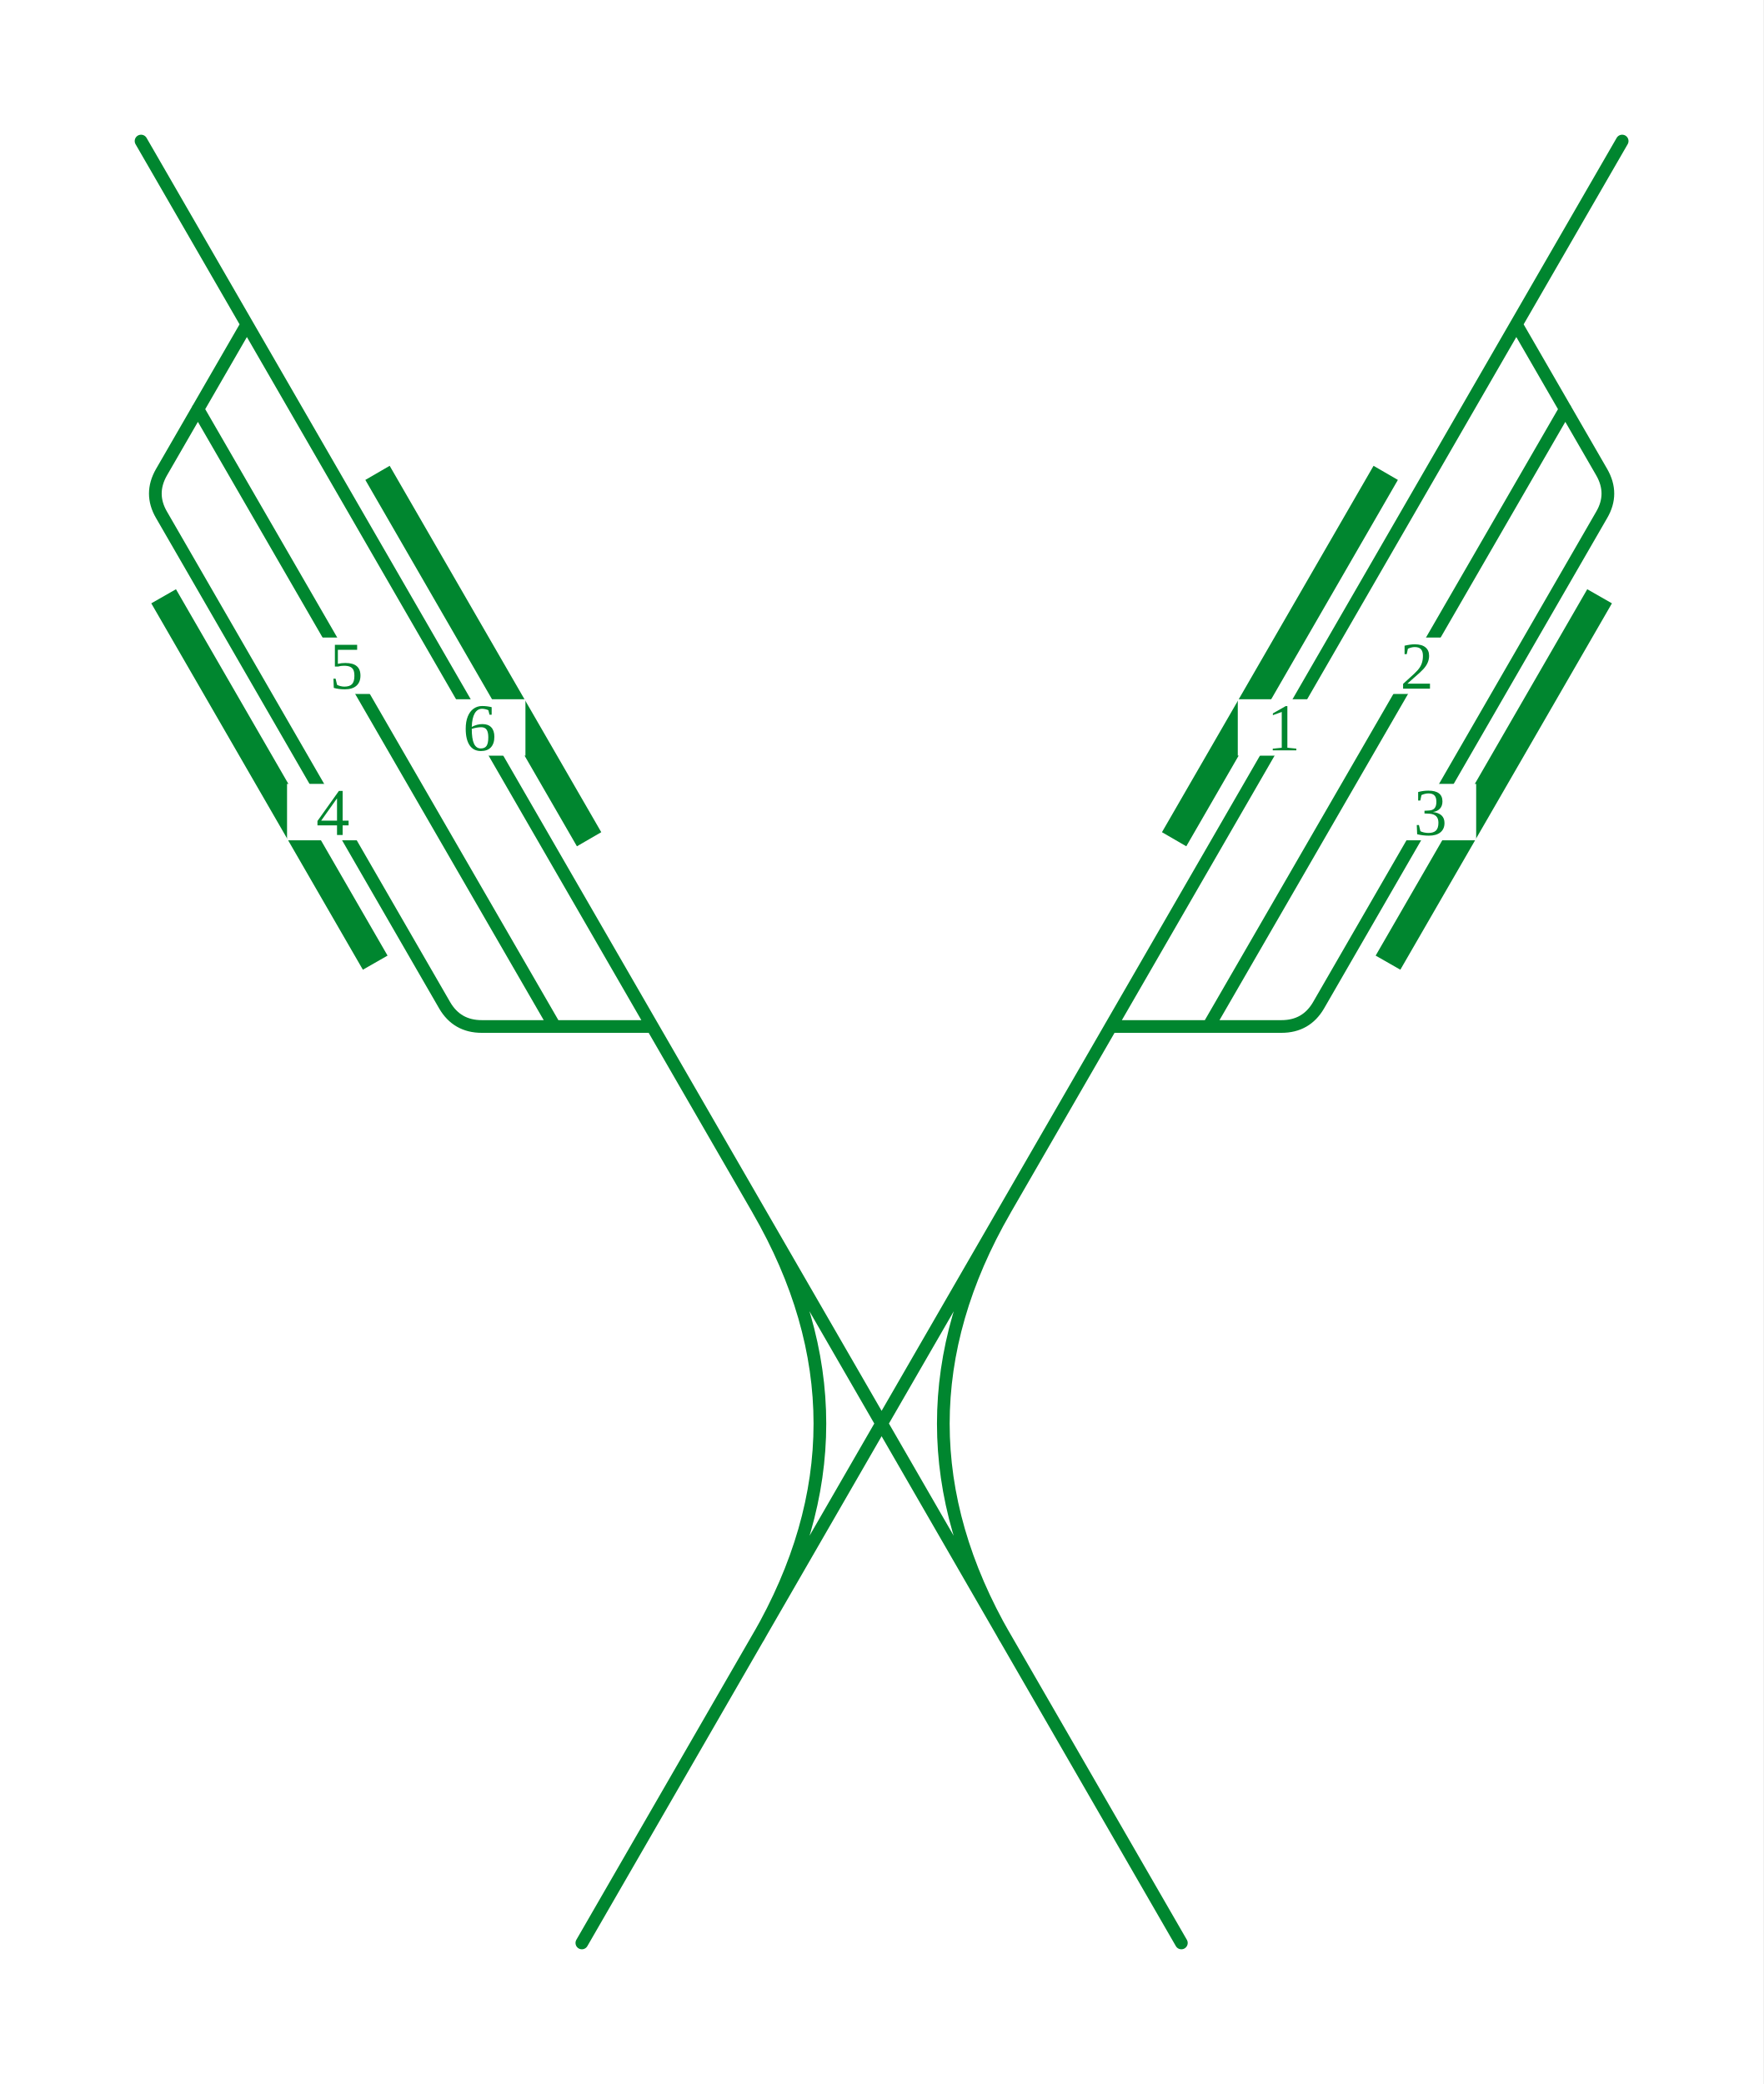
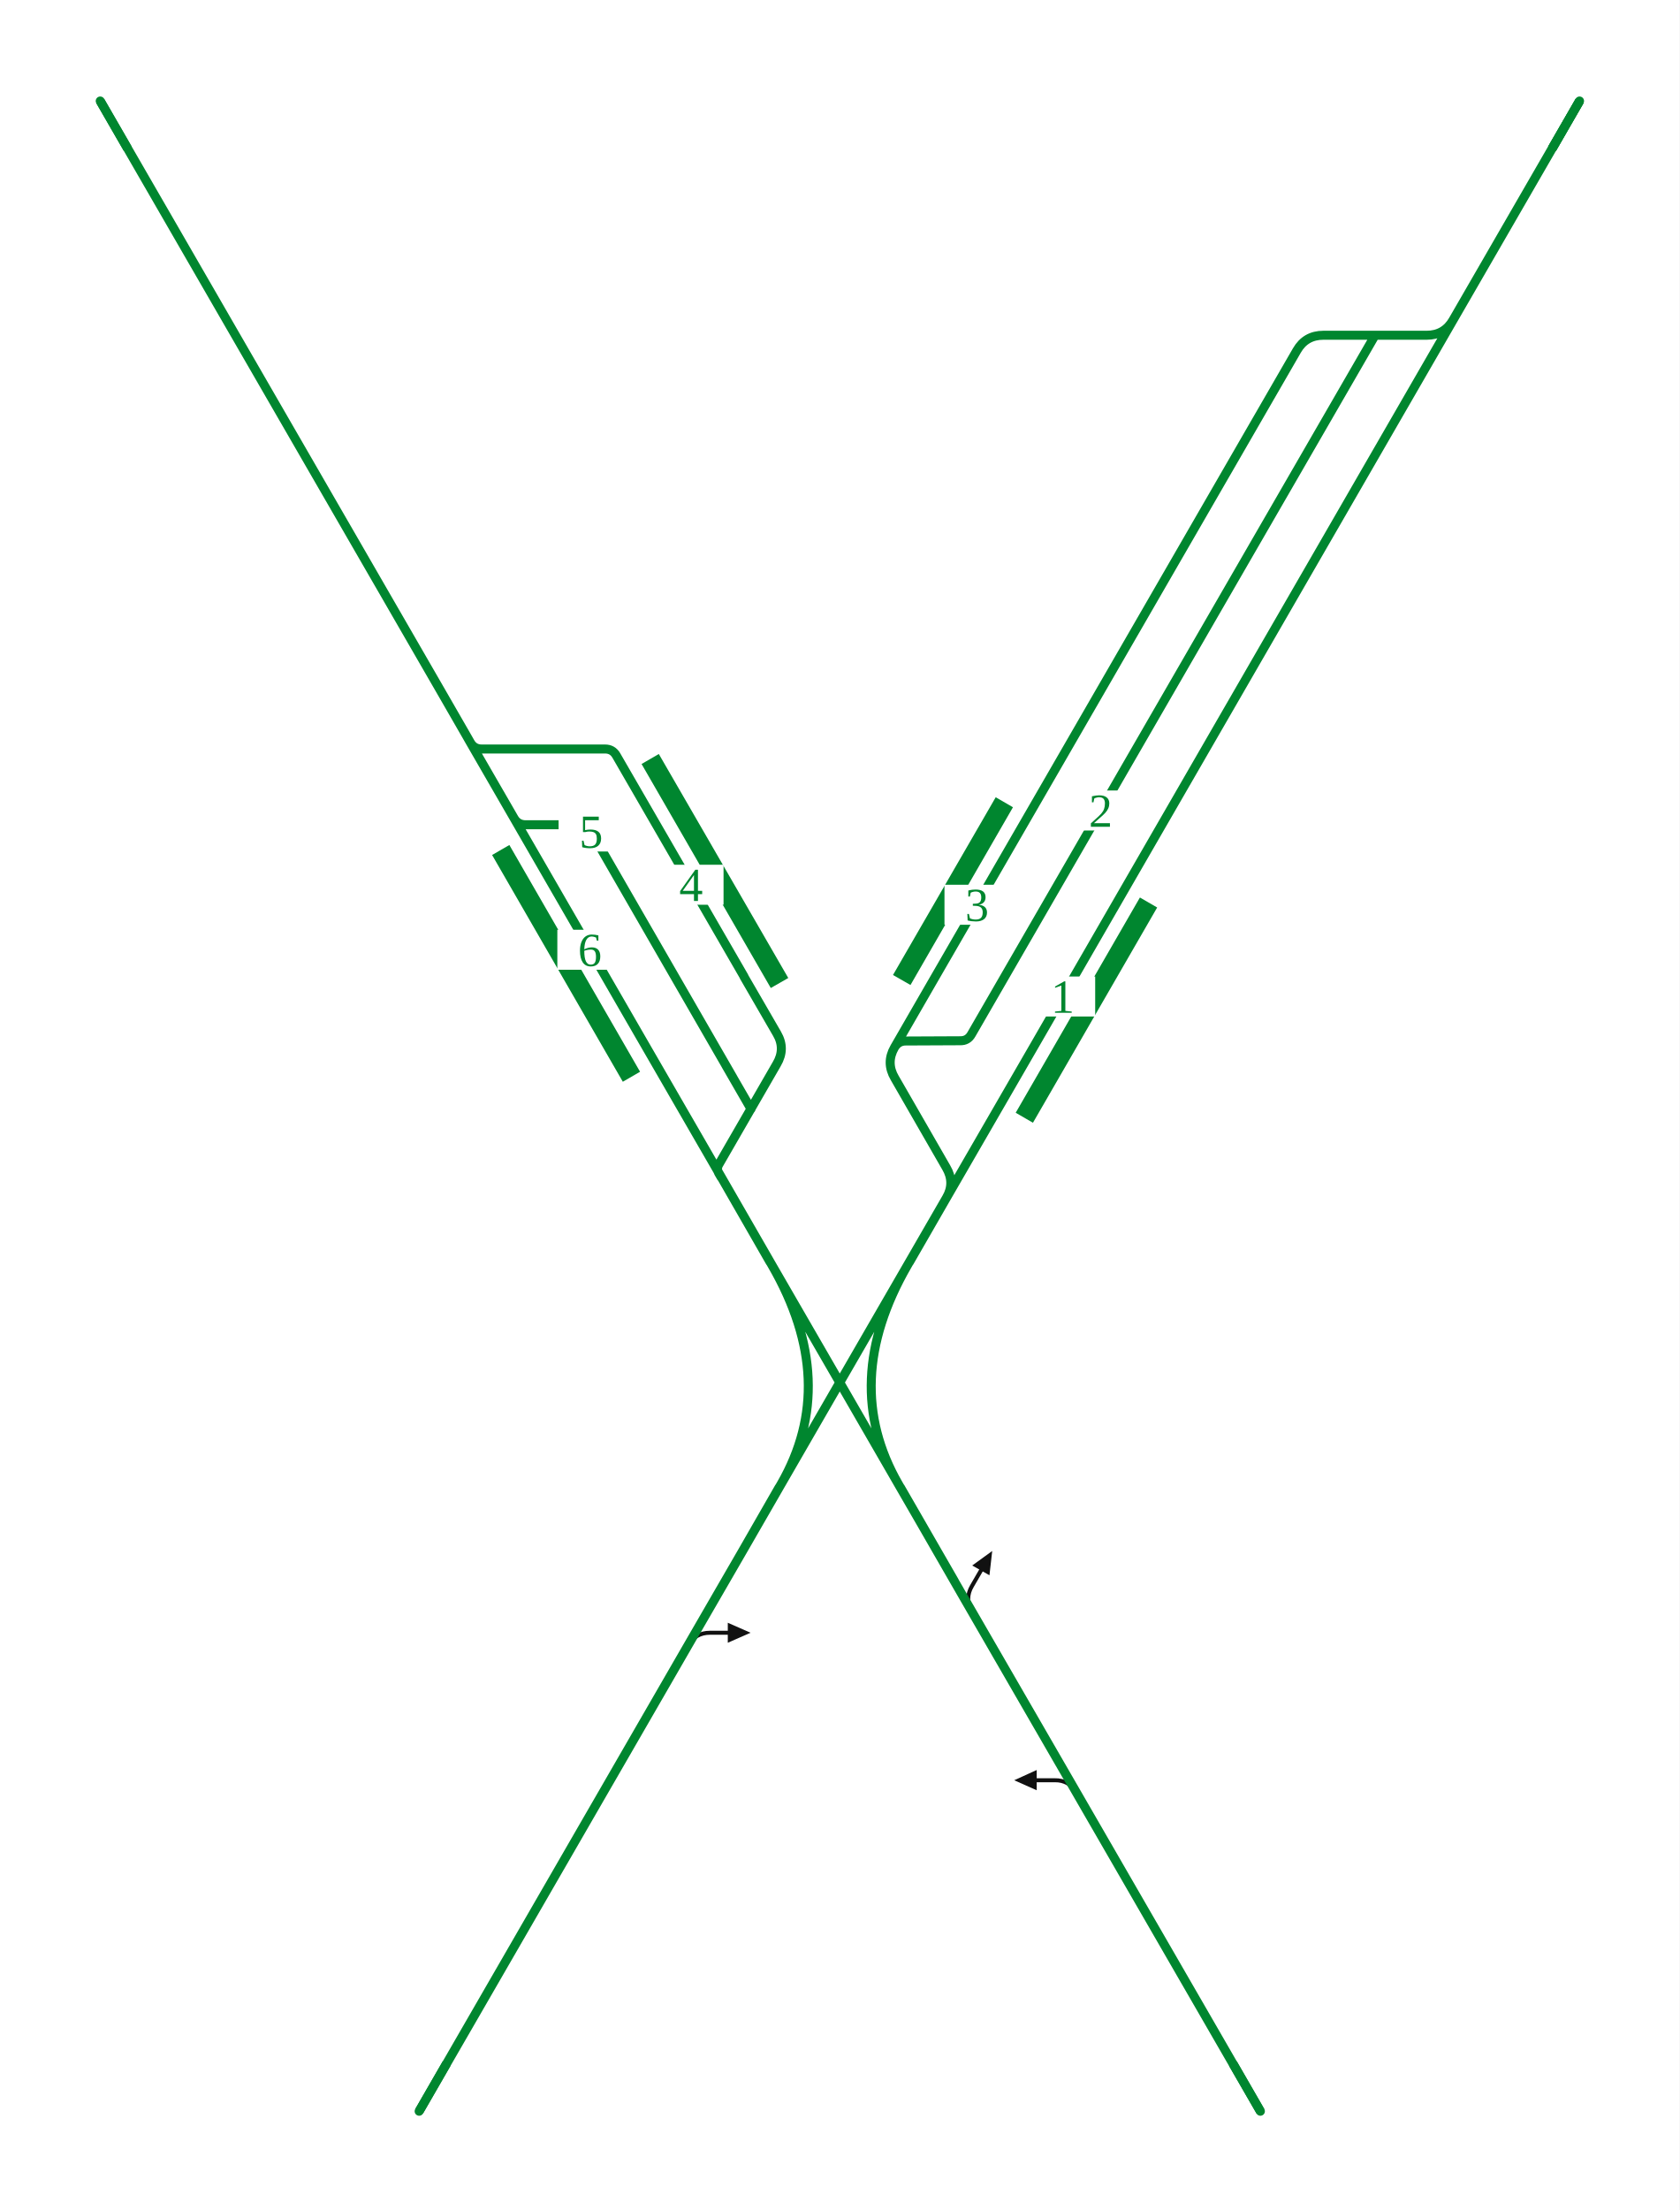
- <svg xmlns="http://www.w3.org/2000/svg" viewBox="0 0 500 591" width="500" height="591" font-family="Fira Sans, Source Sans 3, Helvetica, Arial, sans-serif">
-   <rect width="100%" height="100%" fill="#fff" />
+ <svg xmlns="http://www.w3.org/2000/svg" viewBox="-336 -553 672 884" width="672" height="884" font-family="Fira Sans, Source Sans 3, Helvetica, Arial, sans-serif">
+   <rect x="-336" y="-553" width="672" height="884" fill="#fff" />
  <g fill="none" stroke-linecap="round" stroke-linejoin="round">
-     <path d="M250.0,403.7L40.0,40.0 M250.0,403.7L335.0,551.0 M250.0,403.7L460.0,40.0 M250.0,403.7L165.0,551.0 M185.0,291.1L136.6,291.1Q129.6,291.1 126.1,285.1L45.8,146.0Q42.3,140.0 45.8,133.9L70.0,92.0 M157.3,291.1L56.1,116.0 M315.0,291.1L363.4,291.1Q370.4,291.1 373.9,285.1L454.2,146.0Q457.7,140.0 454.2,133.9L430.0,92.0 M342.7,291.1L443.9,116.0 M285.0,343.1Q250.0,403.7 285.0,464.4 M215.0,343.1Q250.0,403.7 215.0,464.4" stroke="#00862f" stroke-width="3.6" />
+     <path d="M94.8,164.2Q91.8,159.0 86.0,159.1L78.8,159.1M52.9,91.6Q49.9,86.5 52.9,81.4L56.5,75.2M-60.7,105.2Q-57.8,100.1 -51.9,100.1L-44.7,100.1" stroke="#111" stroke-width="1.6" />
+     <path d="M-160.4,-277.9L-149.4,-258.8M-295.9,-512.6L-184.7,-320.0M-49.5,-85.8L-27.1,-46.9M-23.5,40.7L-39.0,67.6M-130.3,-225.7L-130.3,-225.7Q-128.8,-223.1 -125.7,-223.1L-104.2,-223.1Q-101.1,-223.1 -99.5,-220.4L-99.5,-220.4L-42.7,-121.9M-147.8,-256.0L-147.8,-256.0Q-146.3,-253.4 -143.3,-253.4L-93.9,-253.4Q-90.9,-253.4 -89.4,-250.8L-89.4,-250.8L-38.3,-162.4M42.7,-73.9L27.1,-46.9M23.5,40.7L23.9,41.4L30.9,53.5L49.9,86.5M85.5,-244.1L36.9,-160.0M182.9,-412.8L85.5,-244.1M214.2,-418.9L52.7,-139.3L52.7,-139.3Q51.2,-136.6 48.1,-136.7L26.6,-136.6Q23.5,-136.7 21.9,-134.0L21.9,-134.0M-130.3,-225.7L-79.6,-137.9M-149.4,-258.8L-147.8,-256.0M245.4,-425.0L77.9,-134.8M296.0,-512.6L245.4,-425.0Q241.9,-418.9 234.8,-418.9L193.5,-418.9Q186.4,-418.9 182.9,-412.8L182.9,-412.8M-147.8,-256.0L-130.3,-225.7M-39.0,67.6L-57.8,100.1M49.9,86.5L91.8,159.0L168.3,291.5M-57.8,100.1L-168.3,291.5M-184.7,-320.0L-160.4,-277.9M77.9,-134.8L42.7,-73.9M21.9,-134.0L21.9,-134.0Q18.4,-127.9 22.0,-121.8L42.6,-86.0Q46.2,-79.9 42.7,-73.9L42.7,-73.9M36.9,-160.0L21.9,-134.0M-79.6,-137.9L-49.5,-85.8L-27.9,-48.2M24.3,42.0L45.9,79.5M42.7,-73.9L27.9,-48.2M-24.3,42.0L-39.0,67.6M-38.3,-162.3L-25.1,-139.5Q-21.6,-133.5 -25.2,-127.4L-48.4,-87.2Q-49.4,-85.5 -48.4,-83.7L-47.4,-82.0M-45.6,-126.9L-35.5,-109.4 M-27.1,-46.9L0,0 M27.1,-46.9L0,0 M23.5,40.7L0,0 M-23.5,40.7L0,0 M-27.1,-46.9Q0,0 -23.5,40.7 M27.1,-46.9Q0,0 23.5,40.7" stroke="#00862f" stroke-width="3.6" />
  </g>
-   <path d="M170.5,236.0L110.5,132.1L103.6,136.1L163.6,240.0Z" fill="#00862f" />
-   <path d="M109.9,271.0L49.9,167.1L42.9,171.1L102.9,275.0Z" fill="#00862f" />
-   <path d="M329.5,236.0L389.5,132.1L396.4,136.1L336.4,240.0Z" fill="#00862f" />
-   <path d="M390.1,271.0L450.1,167.1L457.1,171.1L397.1,275.0Z" fill="#00862f" />
-   <rect x="123.0" y="198.3" width="26" height="16" fill="#fff" />
-   <text x="136.0" y="212.8" font-size="19" text-anchor="middle" fill="#00862f">6</text>
-   <rect x="85.2" y="180.8" width="26" height="16" fill="#fff" />
-   <text x="98.2" y="195.3" font-size="19" text-anchor="middle" fill="#00862f">5</text>
-   <rect x="81.4" y="222.3" width="26" height="16" fill="#fff" />
-   <text x="94.4" y="236.8" font-size="19" text-anchor="middle" fill="#00862f">4</text>
-   <rect x="351.0" y="198.3" width="26" height="16" fill="#fff" />
-   <text x="364.0" y="212.8" font-size="19" text-anchor="middle" fill="#00862f">1</text>
-   <rect x="388.8" y="180.8" width="26" height="16" fill="#fff" />
-   <text x="401.8" y="195.3" font-size="19" text-anchor="middle" fill="#00862f">2</text>
-   <rect x="392.6" y="222.3" width="26" height="16" fill="#fff" />
-   <text x="405.6" y="236.8" font-size="19" text-anchor="middle" fill="#00862f">3</text>
+   <path d="M127.0,-190.0L77.3,-103.9L70.4,-107.9L120.1,-194.0Z" fill="#00862f" />
+   <path d="M69.3,-230.1L28.3,-159.0L21.3,-163.0L62.4,-234.1Z" fill="#00862f" />
+   <path d="M-72.4,-251.4L-20.6,-161.8L-27.6,-157.8L-79.3,-247.4Z" fill="#00862f" />
+   <path d="M-132.2,-215.0L-79.9,-124.3L-86.8,-120.3L-139.1,-211.0Z" fill="#00862f" />
+   <path d="M69.8,159.1L78.8,155.0L78.8,163.1" fill="#111" />
+   <path d="M61.0,67.4L59.9,77.1L53.0,73.2" fill="#111" />
+   <path d="M-35.7,100.1L-44.8,104.1L-44.8,96.1" fill="#111" />
+   <rect x="-113.0" y="-181.1" width="26" height="16" fill="#fff" />
+   <text x="-100.0" y="-166.6" font-size="19" text-anchor="middle" fill="#00862f">6</text>
+   <rect x="-112.5" y="-228.4" width="26" height="16" fill="#fff" />
+   <text x="-99.5" y="-213.9" font-size="19" text-anchor="middle" fill="#00862f">5</text>
+   <rect x="-72.5" y="-207.1" width="26" height="16" fill="#fff" />
+   <text x="-59.5" y="-192.6" font-size="19" text-anchor="middle" fill="#00862f">4</text>
+   <rect x="41.9" y="-199.1" width="26" height="16" fill="#fff" />
+   <text x="54.9" y="-184.6" font-size="19" text-anchor="middle" fill="#00862f">3</text>
+   <rect x="91.4" y="-236.8" width="26" height="16" fill="#fff" />
+   <text x="104.4" y="-222.3" font-size="19" text-anchor="middle" fill="#00862f">2</text>
+   <rect x="76.2" y="-162.4" width="26" height="16" fill="#fff" />
+   <text x="89.2" y="-147.9" font-size="19" text-anchor="middle" fill="#00862f">1</text>
+   <path d="M-284.9,-493.5L-295.9,-512.6" stroke="#00862f" stroke-width="3.6" fill="none" />
+   <path d="M285.0,-493.5L296.0,-512.6" stroke="#00862f" stroke-width="3.6" fill="none" />
+   <path d="M285.0,-493.5L296.0,-512.6" stroke="#00862f" stroke-width="3.6" fill="none" />
+   <path d="M157.3,272.4L168.3,291.5" stroke="#00862f" stroke-width="3.6" fill="none" />
+   <path d="M-157.3,272.4L-168.3,291.5" stroke="#00862f" stroke-width="3.6" fill="none" />
</svg>
